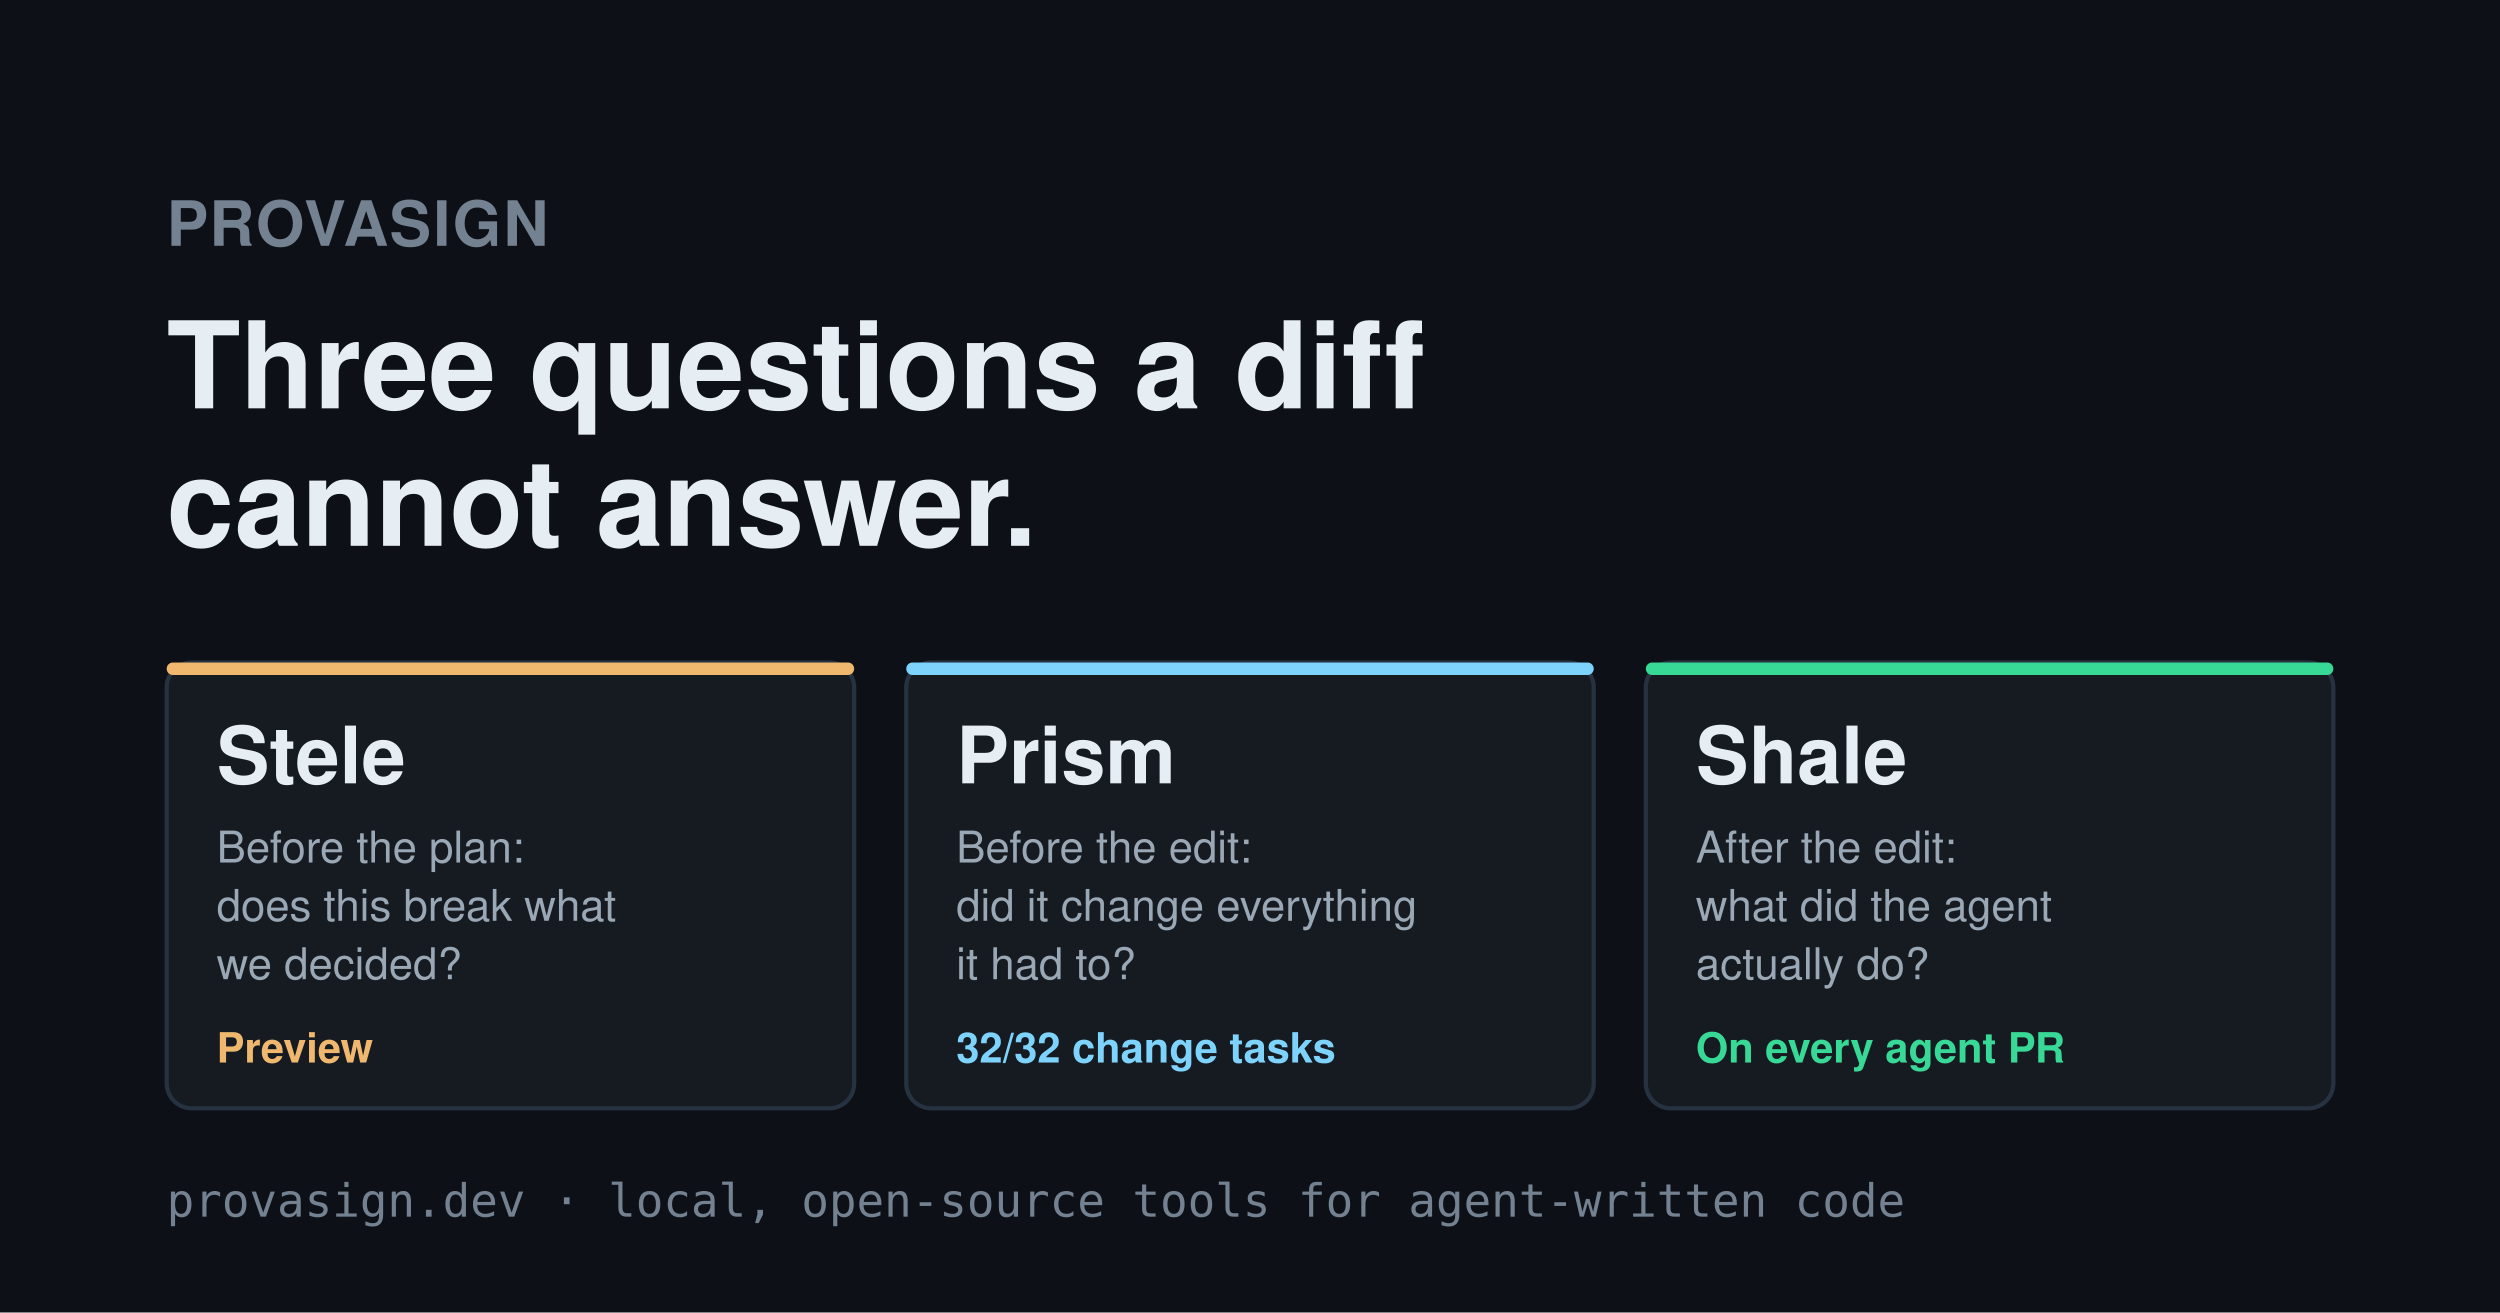
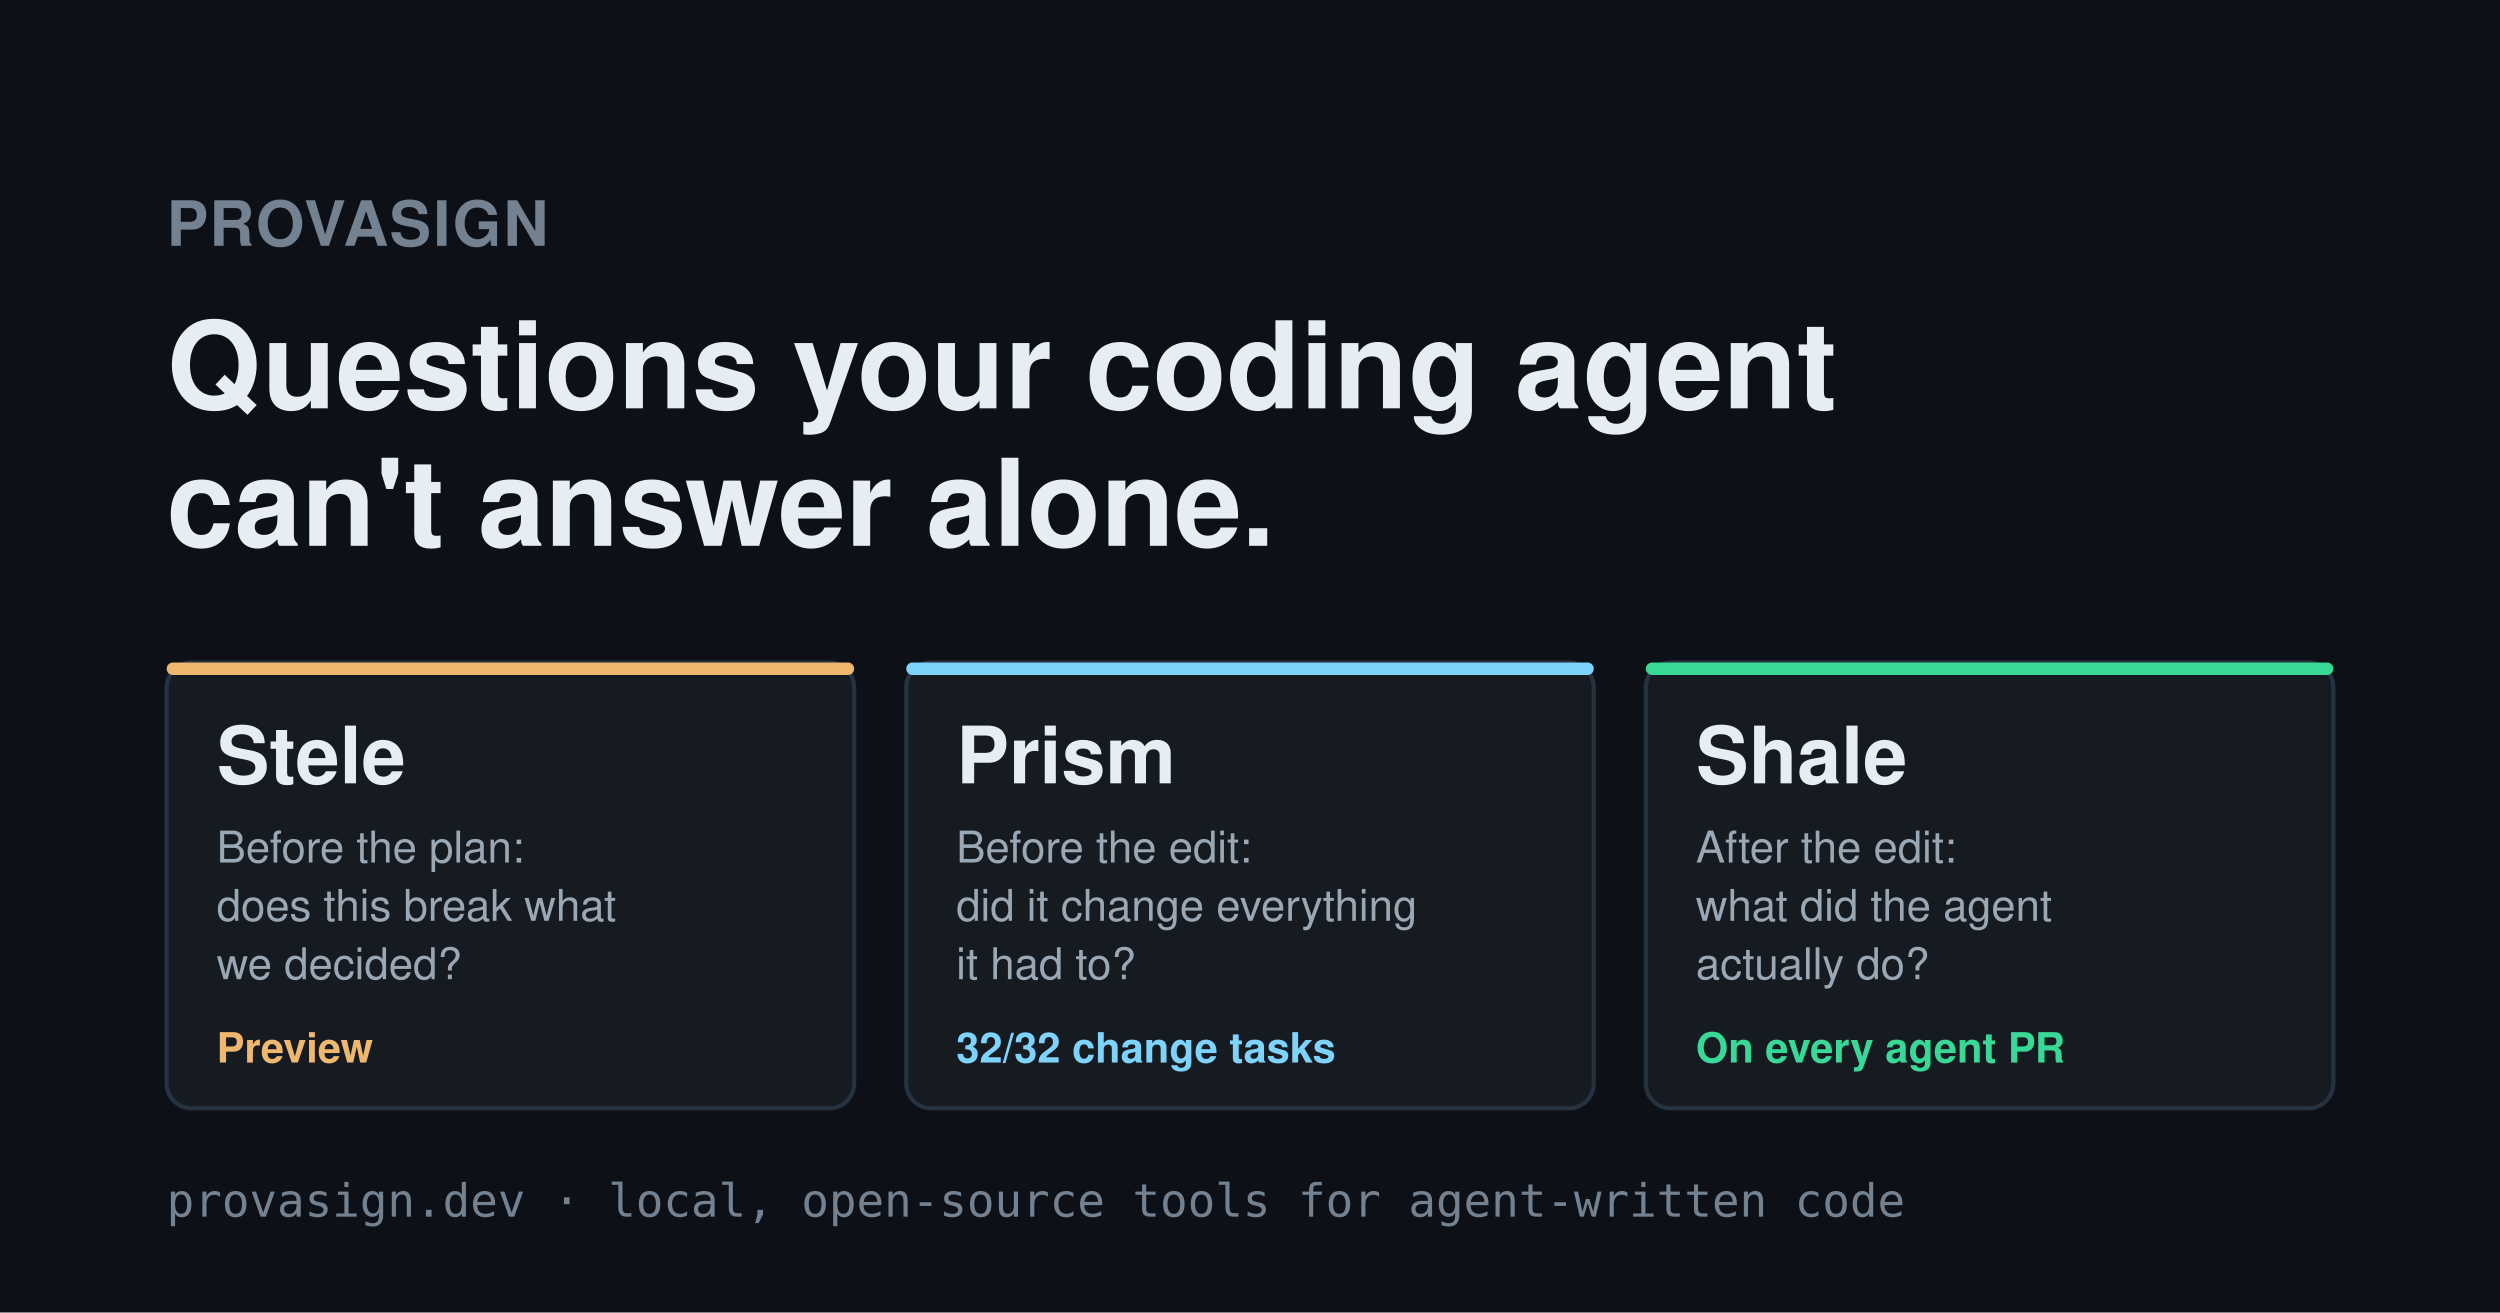
<svg xmlns="http://www.w3.org/2000/svg" viewBox="0 0 1200 630" width="1200" height="630">
  <rect width="1200" height="630" fill="#0d1117" />
  <g font-family="-apple-system, 'Segoe UI', Helvetica, Arial, sans-serif">
    <text x="80" y="118" font-size="30" font-weight="700" fill="#748190" letter-spacing="1">PROVASIGN</text>
-     <text x="80" y="196" font-size="58" font-weight="800" fill="#e6edf3">Three questions a diff</text>
-     <text x="80" y="262" font-size="58" font-weight="800" fill="#e6edf3">cannot answer.</text>
+     <text x="80" y="196" font-size="58" font-weight="800" fill="#e6edf3">Questions your coding agent</text>
+     <text x="80" y="262" font-size="58" font-weight="800" fill="#e6edf3">can't answer alone.</text>
    <rect x="80" y="318" width="330" height="214" rx="12" fill="#161b22" stroke="#273241" stroke-width="2" />
    <rect x="80" y="318" width="330" height="6" rx="3" fill="#f0b86e" />
    <text x="104" y="376" font-size="38" font-weight="800" fill="#e6edf3">Stele</text>
    <text x="104" y="414" font-size="21" fill="#9aa7b4">Before the plan:</text>
    <text x="104" y="442" font-size="21" fill="#9aa7b4">does this break what</text>
    <text x="104" y="470" font-size="21" fill="#9aa7b4">we decided?</text>
    <text x="104" y="510" font-size="20" font-weight="700" fill="#f0b86e">Preview</text>
    <rect x="435" y="318" width="330" height="214" rx="12" fill="#161b22" stroke="#273241" stroke-width="2" />
    <rect x="435" y="318" width="330" height="6" rx="3" fill="#7dd3fc" />
    <text x="459" y="376" font-size="38" font-weight="800" fill="#e6edf3">Prism</text>
    <text x="459" y="414" font-size="21" fill="#9aa7b4">Before the edit:</text>
    <text x="459" y="442" font-size="21" fill="#9aa7b4">did it change everything</text>
    <text x="459" y="470" font-size="21" fill="#9aa7b4">it had to?</text>
    <text x="459" y="510" font-size="20" font-weight="700" fill="#7dd3fc">32/32 change tasks</text>
    <rect x="790" y="318" width="330" height="214" rx="12" fill="#161b22" stroke="#273241" stroke-width="2" />
    <rect x="790" y="318" width="330" height="6" rx="3" fill="#38d996" />
    <text x="814" y="376" font-size="38" font-weight="800" fill="#e6edf3">Shale</text>
    <text x="814" y="414" font-size="21" fill="#9aa7b4">After the edit:</text>
    <text x="814" y="442" font-size="21" fill="#9aa7b4">what did the agent</text>
    <text x="814" y="470" font-size="21" fill="#9aa7b4">actually do?</text>
    <text x="814" y="510" font-size="20" font-weight="700" fill="#38d996">On every agent PR</text>
  </g>
  <text x="80" y="584" font-family="'SF Mono', Menlo, Consolas, monospace" font-size="22" fill="#748190">provasign.dev  ·  local, open-source tools for agent-written code</text>
</svg>
